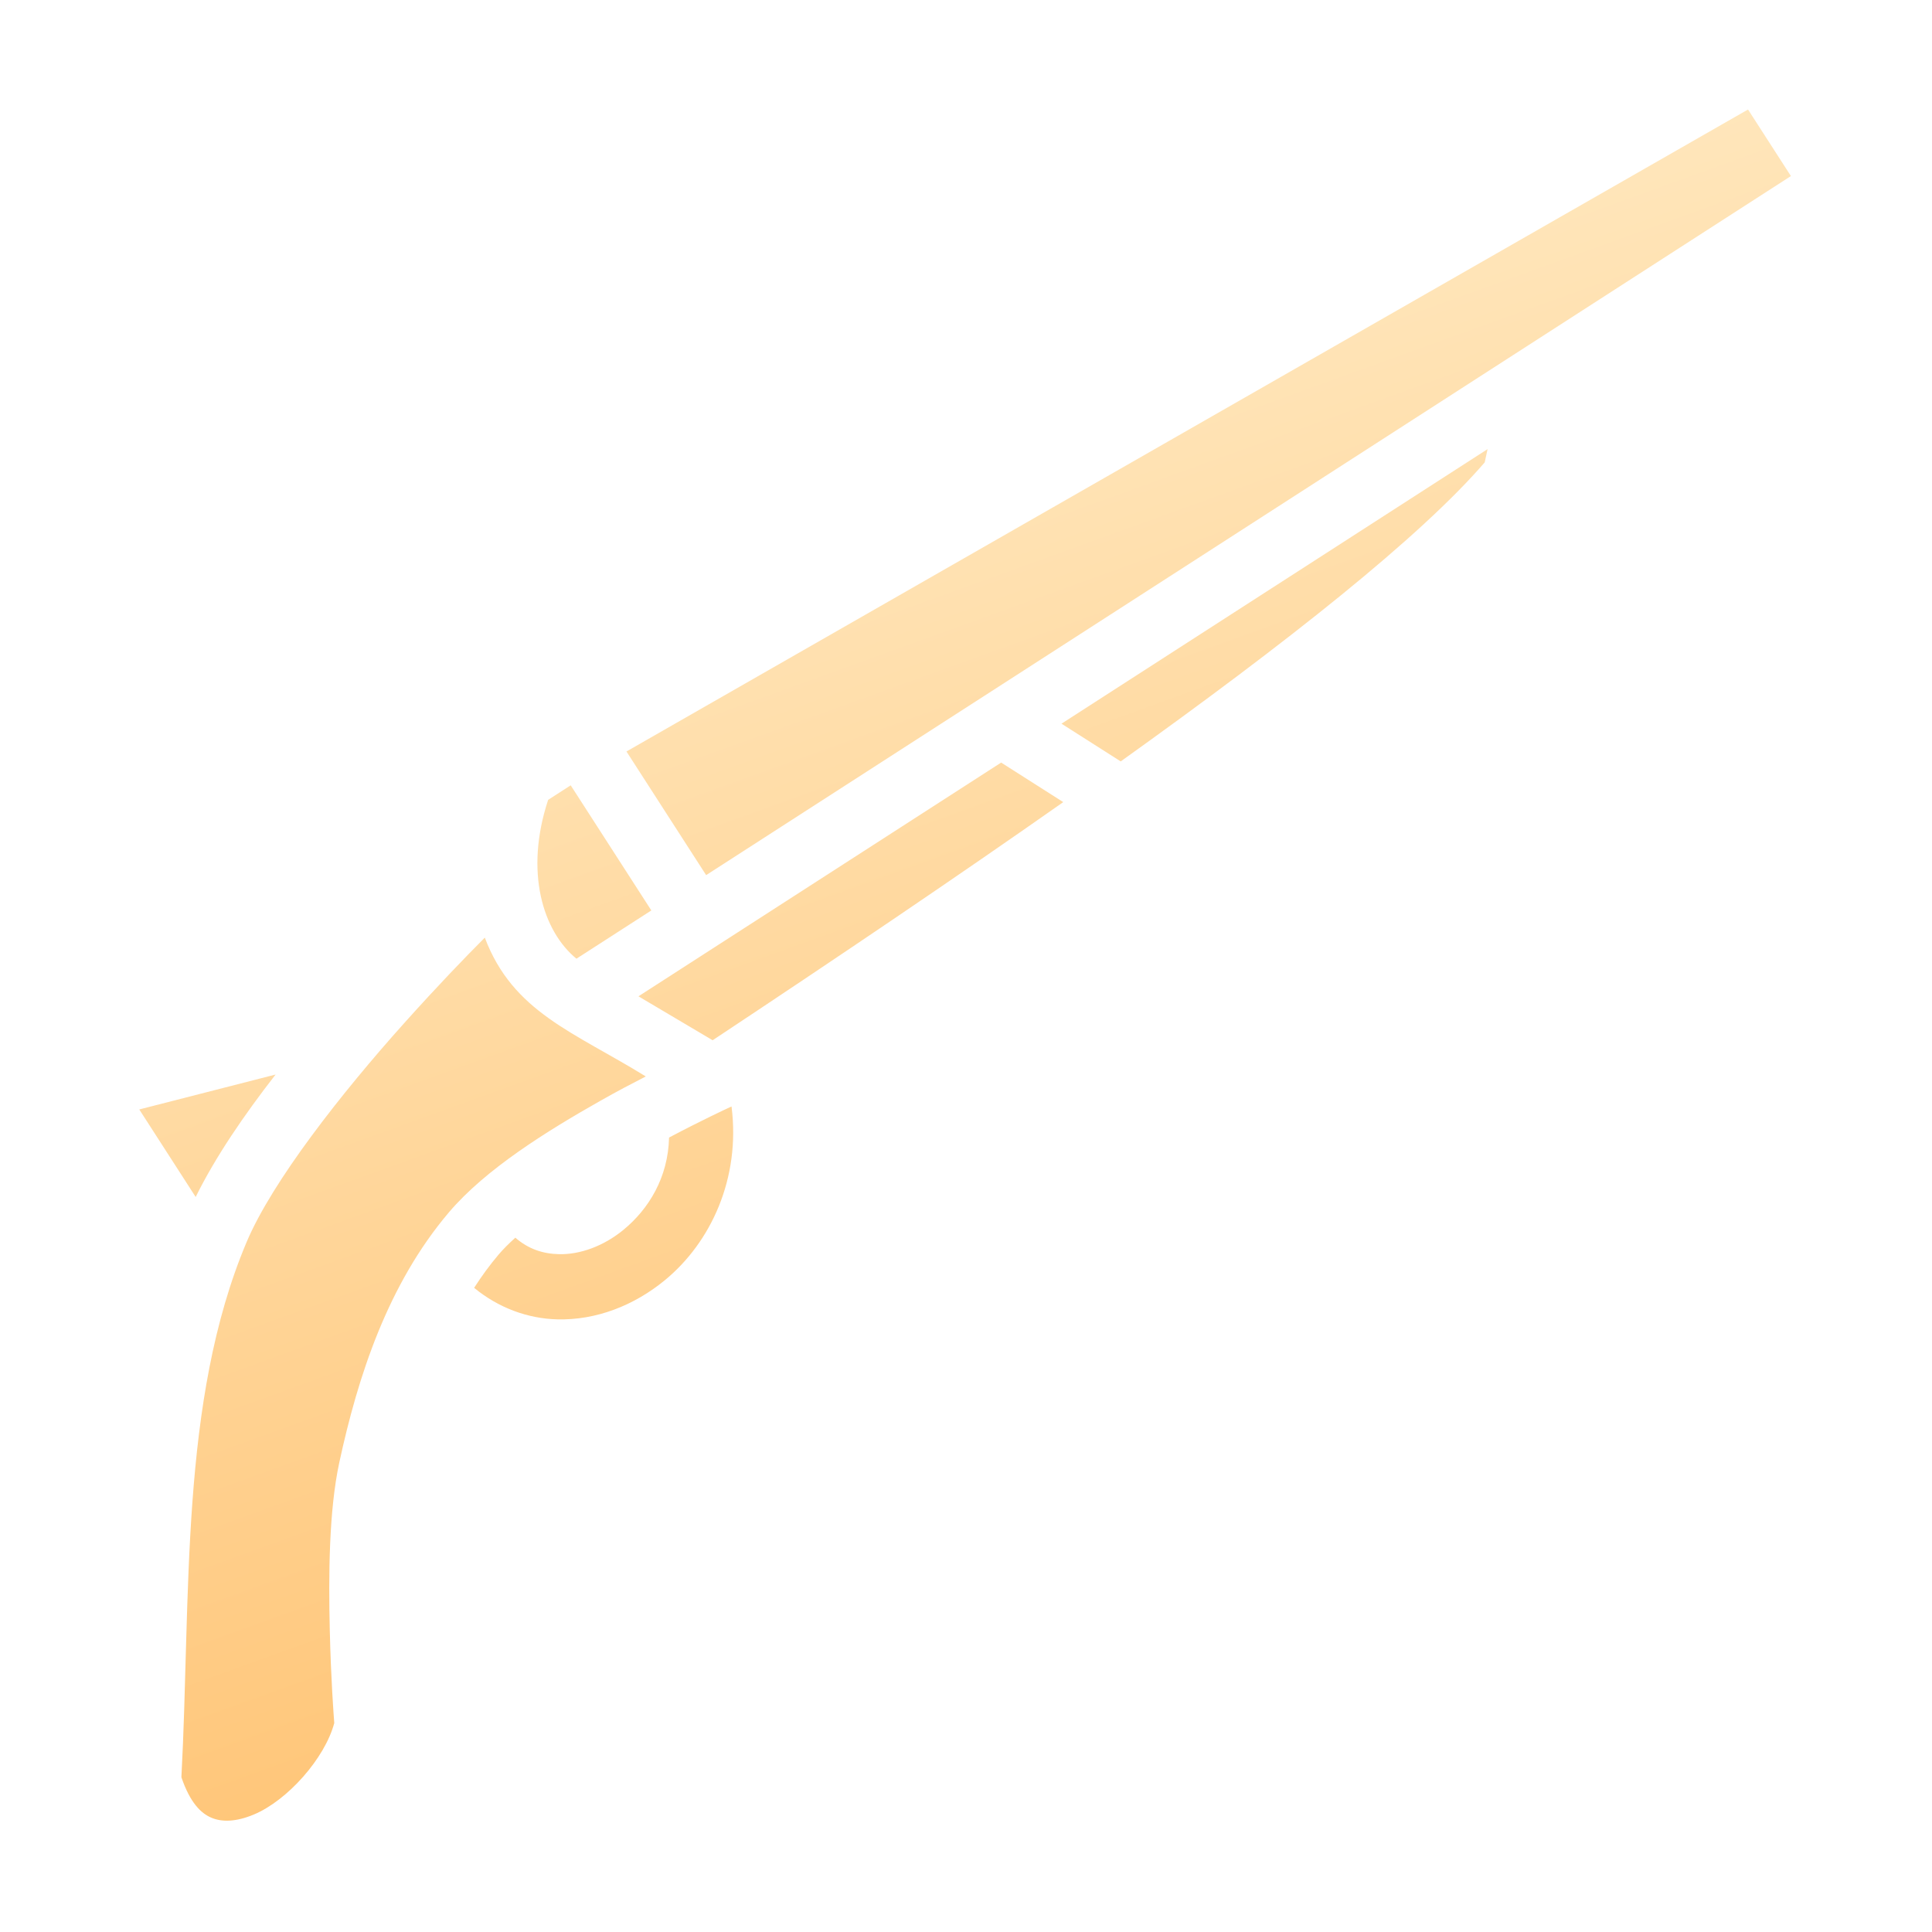
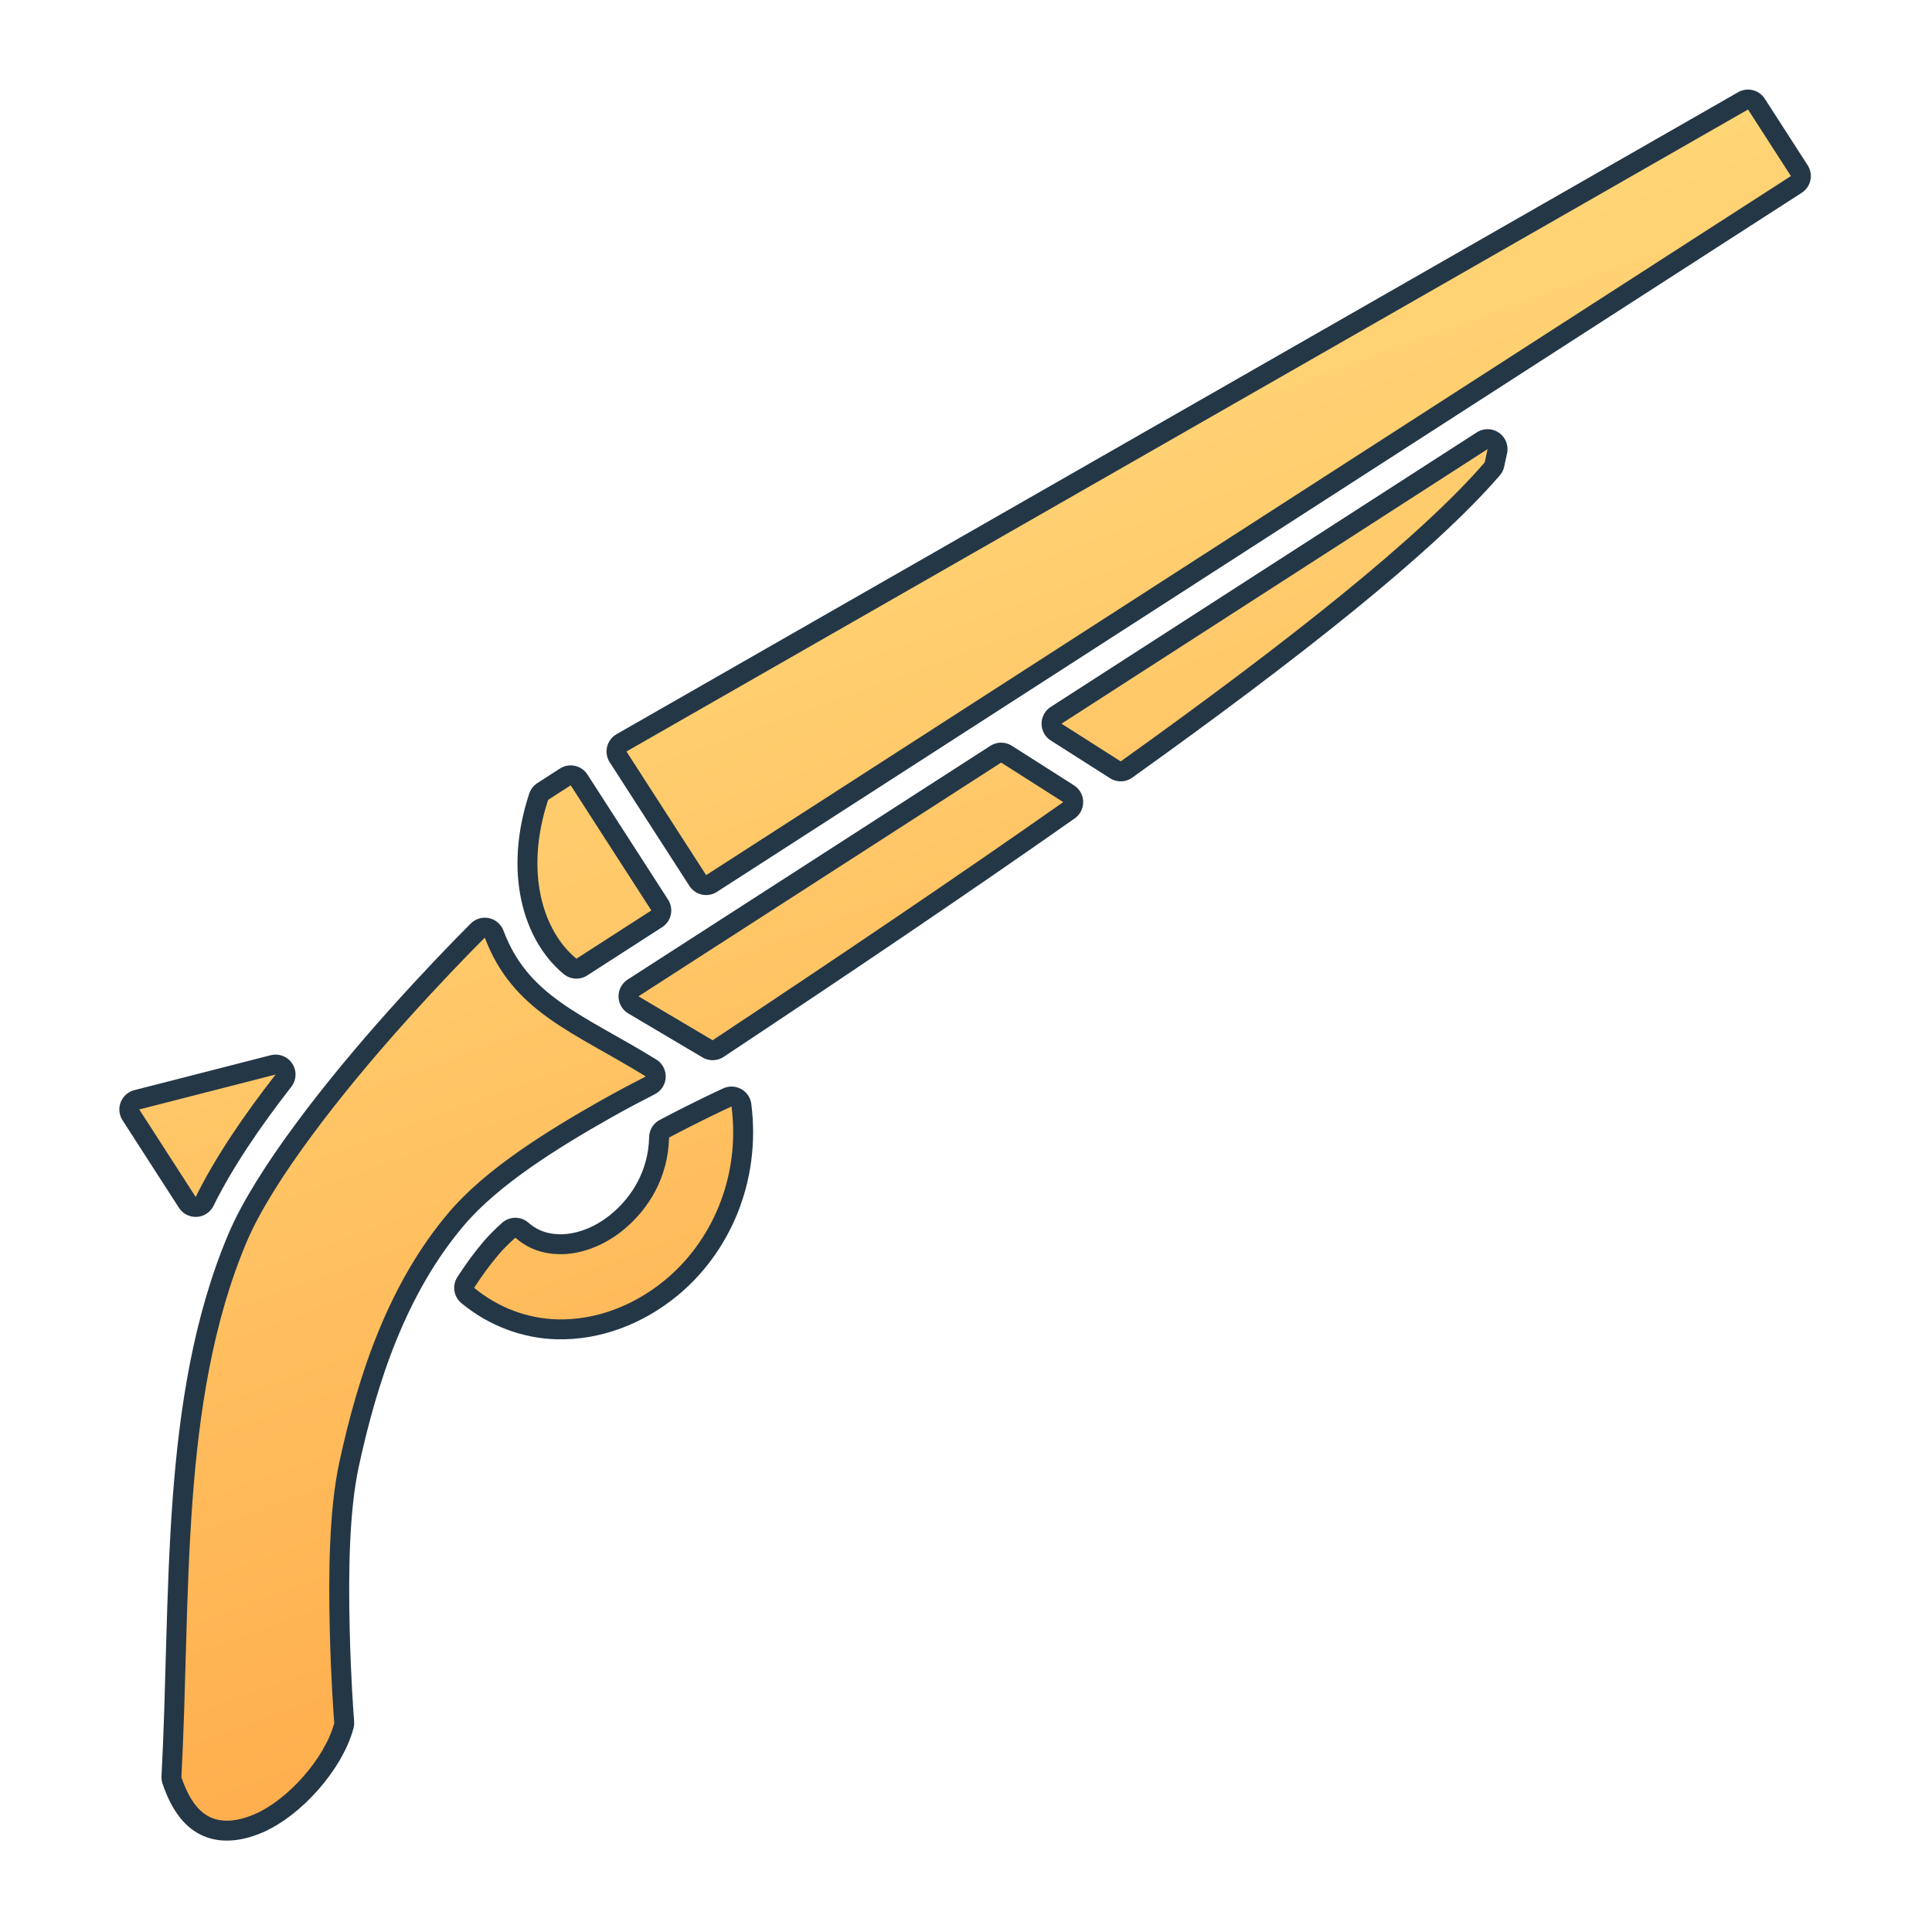
<svg xmlns="http://www.w3.org/2000/svg" viewBox="0 0 512 512">
  <defs>
    <linearGradient id="ink" x1="0" y1="0" x2=".35" y2="1">
-       <stop stop-color="#fff5da" />
-       <stop offset="1" stop-color="#ffc271" />
+       <stop stop-color="#ffe88a" />
+       <stop offset="1" stop-color="#ffa948" />
    </linearGradient>
  </defs>
-   <g fill="url(#ink)">
+   <g fill="url(#ink)" stroke="#243747" stroke-width="11" stroke-linejoin="round" paint-order="stroke fill">
    <g transform="translate(10 10) scale(.96)">
      <path d="M472.133 19.812 162.52 197.03l21.996 34.133L483.97 38.183l-11.837-18.37zm-71.897 93.748-117.627 75.8 16.35 10.41c45.98-32.88 82.61-61.844 100.483-82.544l.793-3.666zm-134.283 86.535-100.125 64.523 20.48 12.13c34.023-22.565 66.99-44.805 96.788-65.74l-17.143-10.913zm-118.826 6.277-6.227 4.012c-6.594 19.98-1.4 36.31 7.81 43.852l20.677-13.323-22.26-34.54zm-23.71 42.045c-5.512 5.532-12.928 13.198-22.288 23.64-17.225 19.212-36.353 43.545-43.47 60.405-18.543 43.928-15.34 97.99-18 147.736 2.41 7.08 5.408 9.92 8.197 11.137 2.96 1.292 6.896 1.194 11.74-.824 9.393-3.91 19.696-15.595 22.262-25.282-.174-2.232-.92-12.117-1.237-25.643-.356-15.14-.246-33.002 2.63-46.297 5.15-23.82 13.395-49.19 30.268-69.05 10.193-11.993 27.132-22.48 41.92-30.848 4.68-2.65 8.665-4.724 12.415-6.65-19.88-12.29-36.656-17.7-44.437-38.323zm-57.75 37.793-37.638 9.64L43.6 320.01c5.432-11.014 13.33-22.587 22.064-33.8zm125.86 8.82-1.154.532s-6.765 3.116-16.096 8.043c-.25 10.99-5.59 19.736-12.617 25.5-5.492 4.505-12.02 6.843-17.803 6.695-4.355-.112-8.346-1.367-12.013-4.55-1.8 1.62-3.36 3.18-4.606 4.644-2.444 2.876-4.69 5.96-6.77 9.197 6.78 5.595 14.91 8.5 22.928 8.704 10.763.276 21.213-3.827 29.68-10.773 12.754-10.462 20.973-28.17 18.45-47.99z" />
    </g>
  </g>
</svg>
